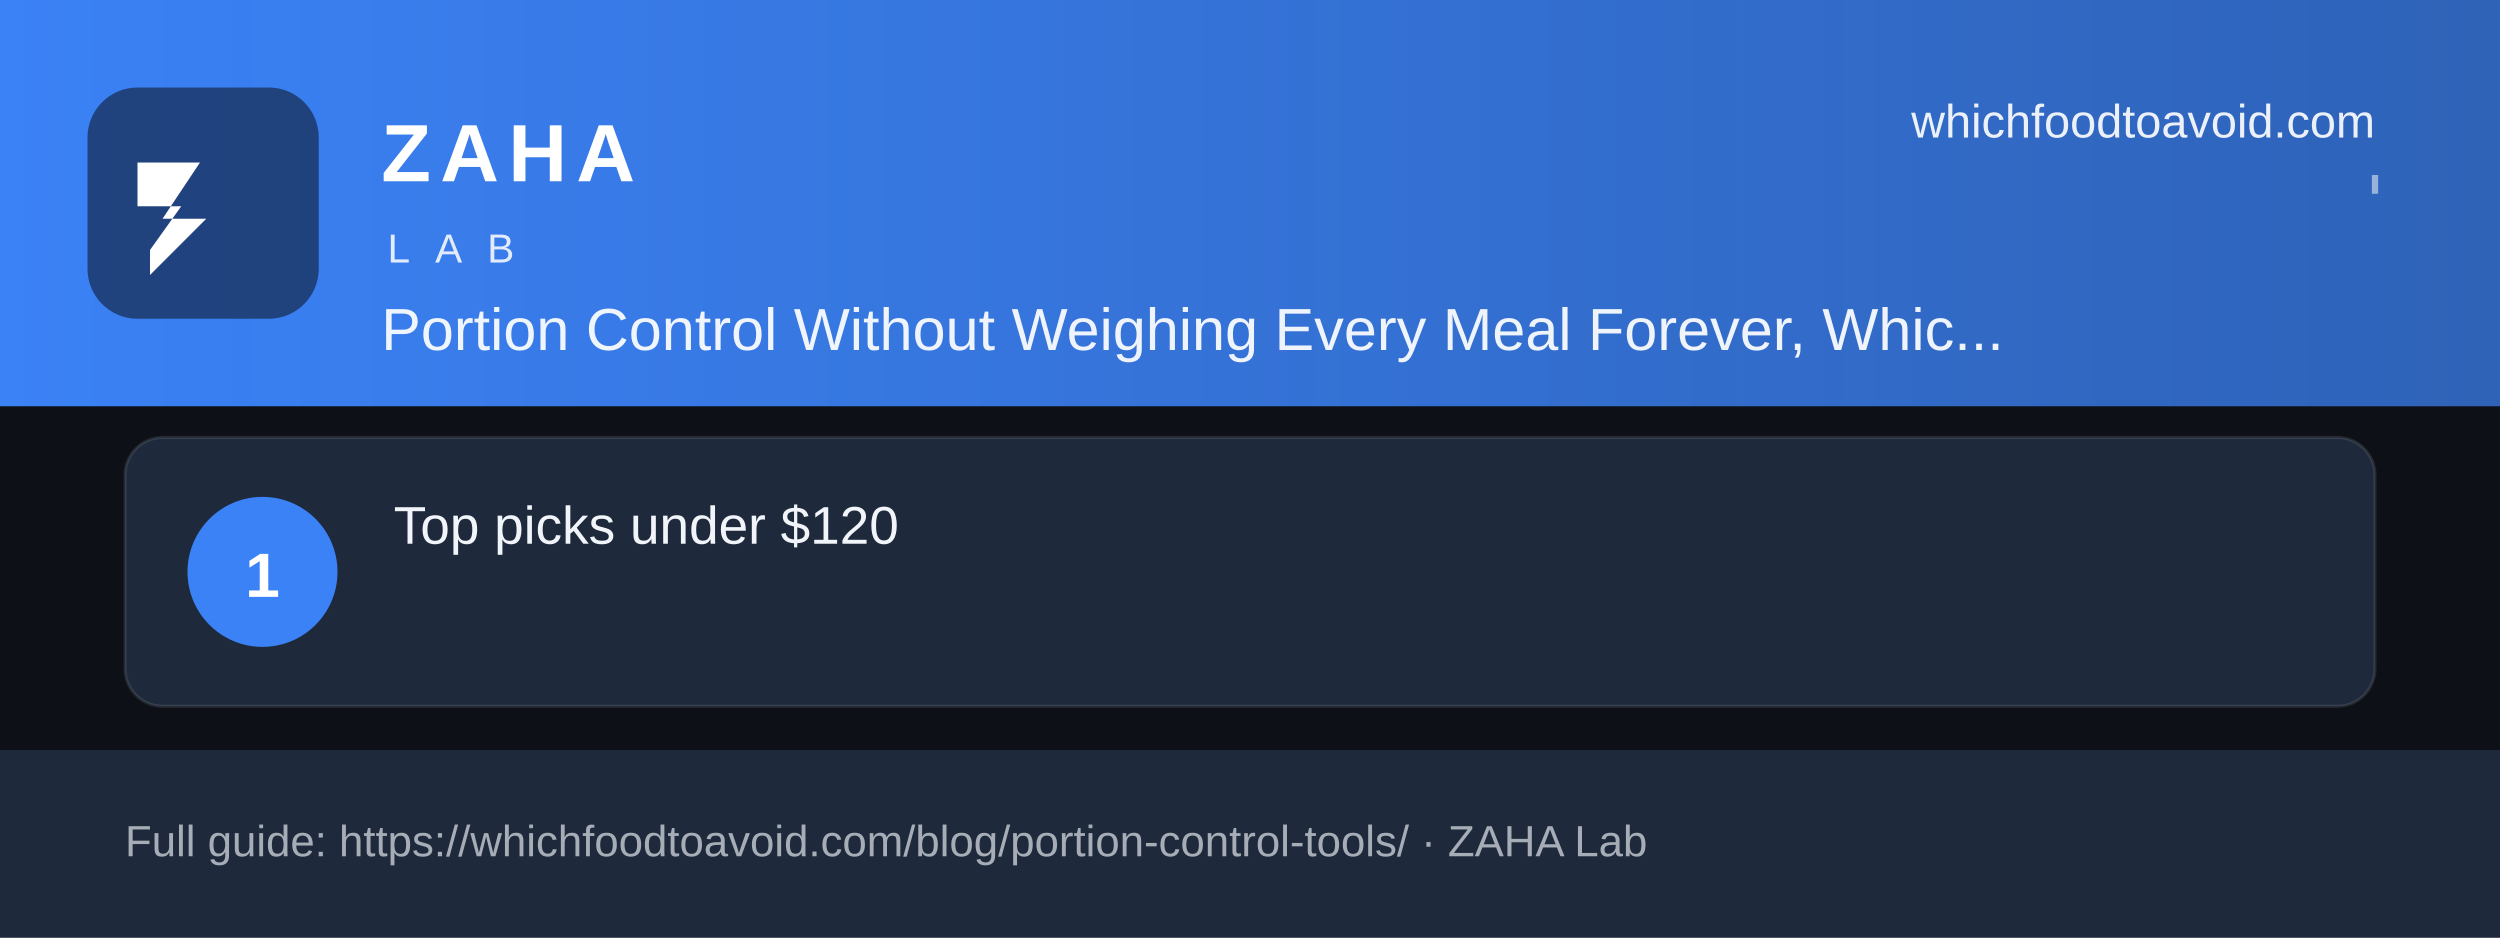
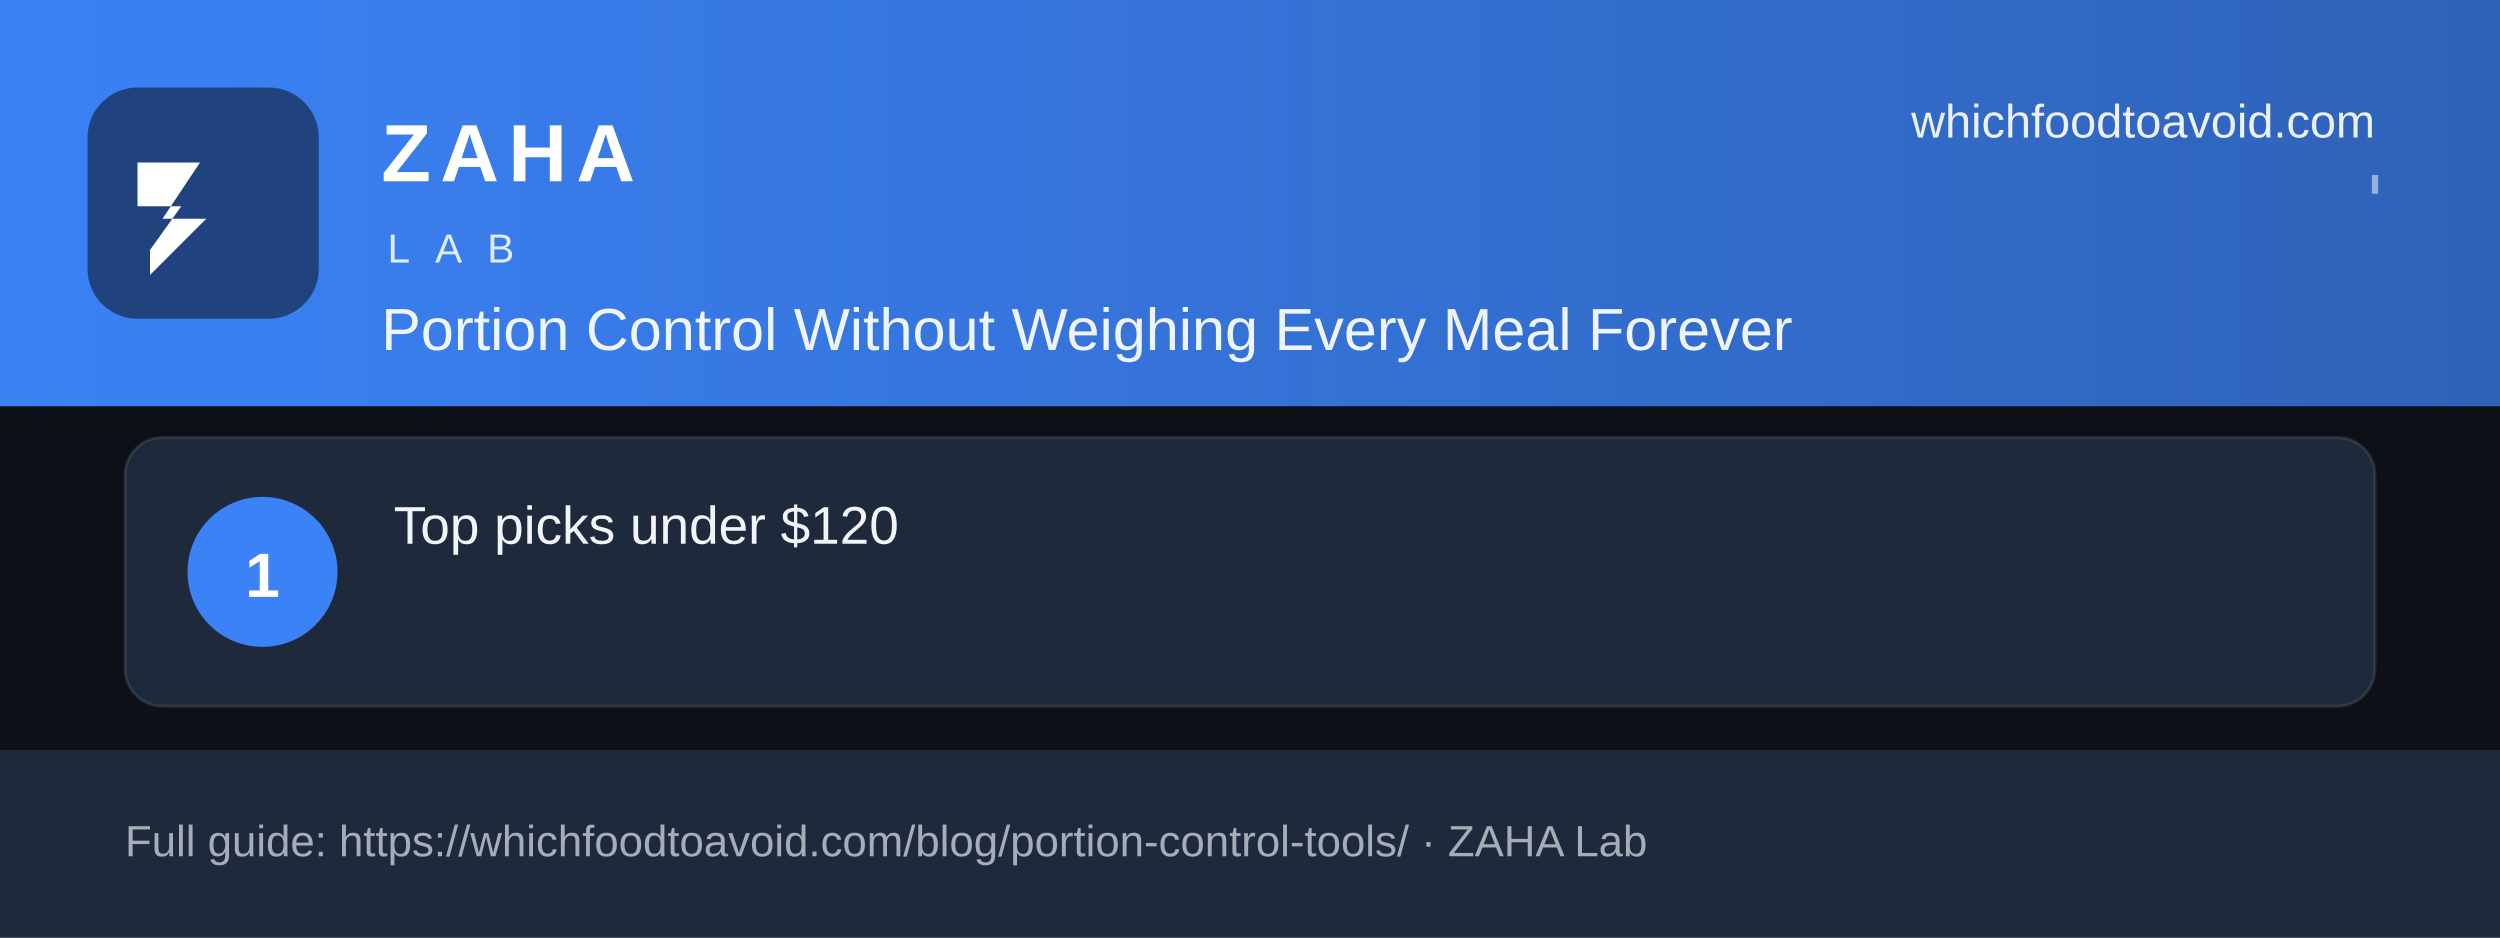
<svg xmlns="http://www.w3.org/2000/svg" width="800" height="300" viewBox="0 0 800 300" role="img" aria-label="Portion Control Without Weighing Every Meal Forever, Which Food To Avoid infographic">
  <defs>
    <linearGradient id="hg" x1="0" y1="0" x2="1" y2="0">
      <stop offset="0" stop-color="#3b82f6" />
      <stop offset="1" stop-color="#3b82f6" stop-opacity="0.72" />
    </linearGradient>
  </defs>
  <rect width="800" height="300" fill="#0d1117" />
  <rect width="800" height="130" fill="url(#hg)" />
  <rect x="28" y="28" width="74" height="74" rx="16" fill="rgba(11,18,32,0.55)" />
  <path d="M44 52 L64 52 L52 70 L66 70 L48 88 L48 80 L58 66 L44 66 Z" fill="#ffffff" />
  <text x="122" y="58" font-family="Arial,Helvetica,sans-serif" font-size="26" font-weight="800" letter-spacing="3" fill="#ffffff">ZAHA</text>
  <text x="124" y="84" font-family="Arial,Helvetica,sans-serif" font-size="13" font-weight="300" letter-spacing="8" fill="rgba(255,255,255,0.85)">LAB</text>
  <text x="760" y="44" font-family="Arial,Helvetica,sans-serif" font-size="15" fill="rgba(255,255,255,0.9)" text-anchor="end">whichfoodtoavoid.com</text>
  <line x1="760" y1="56" x2="760" y2="62" stroke="rgba(255,255,255,0.5)" stroke-width="2" />
-   <text x="122" y="112" font-family="Arial,Helvetica,sans-serif" font-size="19" fill="rgba(255,255,255,0.92)">Portion Control Without Weighing Every Meal Forever, Whic...</text>
+   <text x="122" y="112" font-family="Arial,Helvetica,sans-serif" font-size="19" fill="rgba(255,255,255,0.92)">Portion Control Without Weighing Every Meal Forever</text>
  <rect x="40" y="140" width="720" height="86" rx="12" fill="#1e293b" stroke="rgba(255,255,255,0.10)" />
  <circle cx="84" cy="183" r="24" fill="#3b82f6" />
  <text x="84" y="191" font-family="Arial,Helvetica,sans-serif" font-size="20" font-weight="bold" fill="#ffffff" text-anchor="middle">1</text>
  <text x="126" y="174" font-family="Arial,Helvetica,sans-serif" font-size="17" fill="#f1f5f9">Top picks under $120</text>
  <rect x="0" y="240" width="800" height="60" fill="#1e293b" />
  <text x="40" y="274" font-family="Arial,Helvetica,sans-serif" font-size="14" fill="#f1f5f9" opacity="0.65">Full guide: https://whichfoodtoavoid.com/blog/portion-control-tools/ · ZAHA Lab</text>
</svg>
